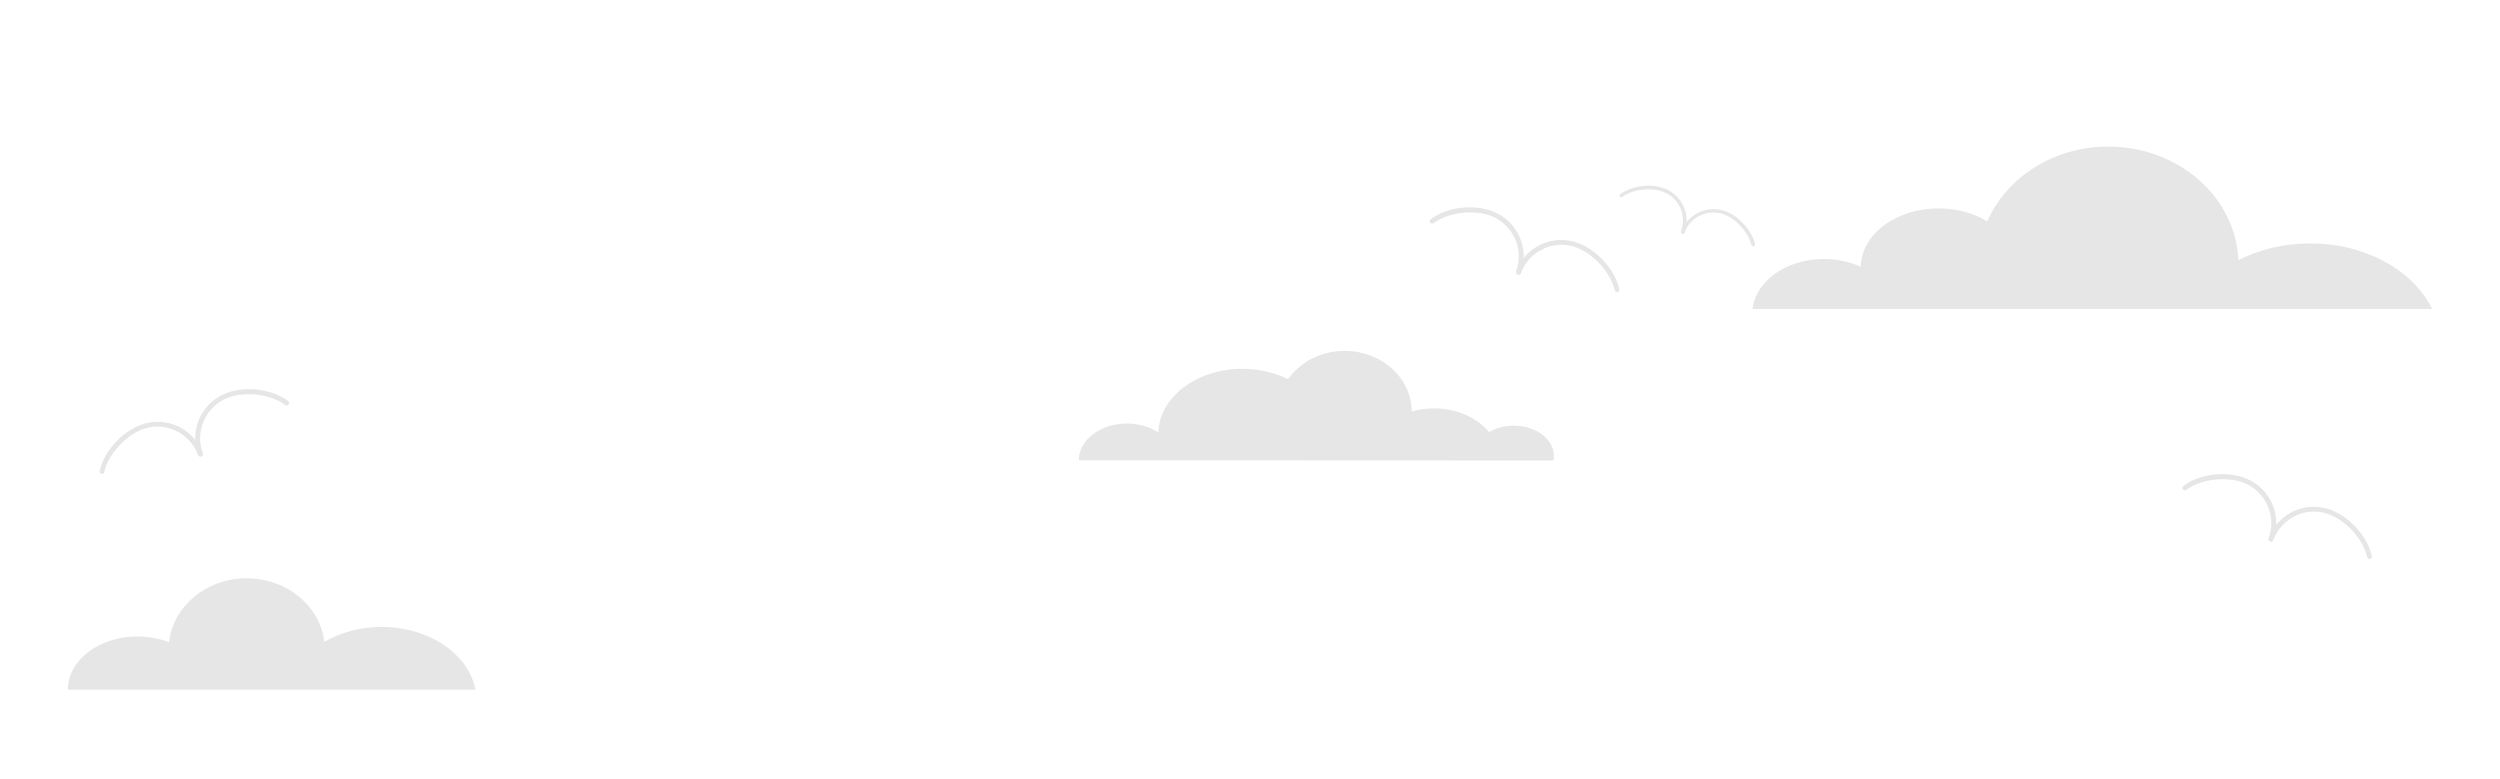
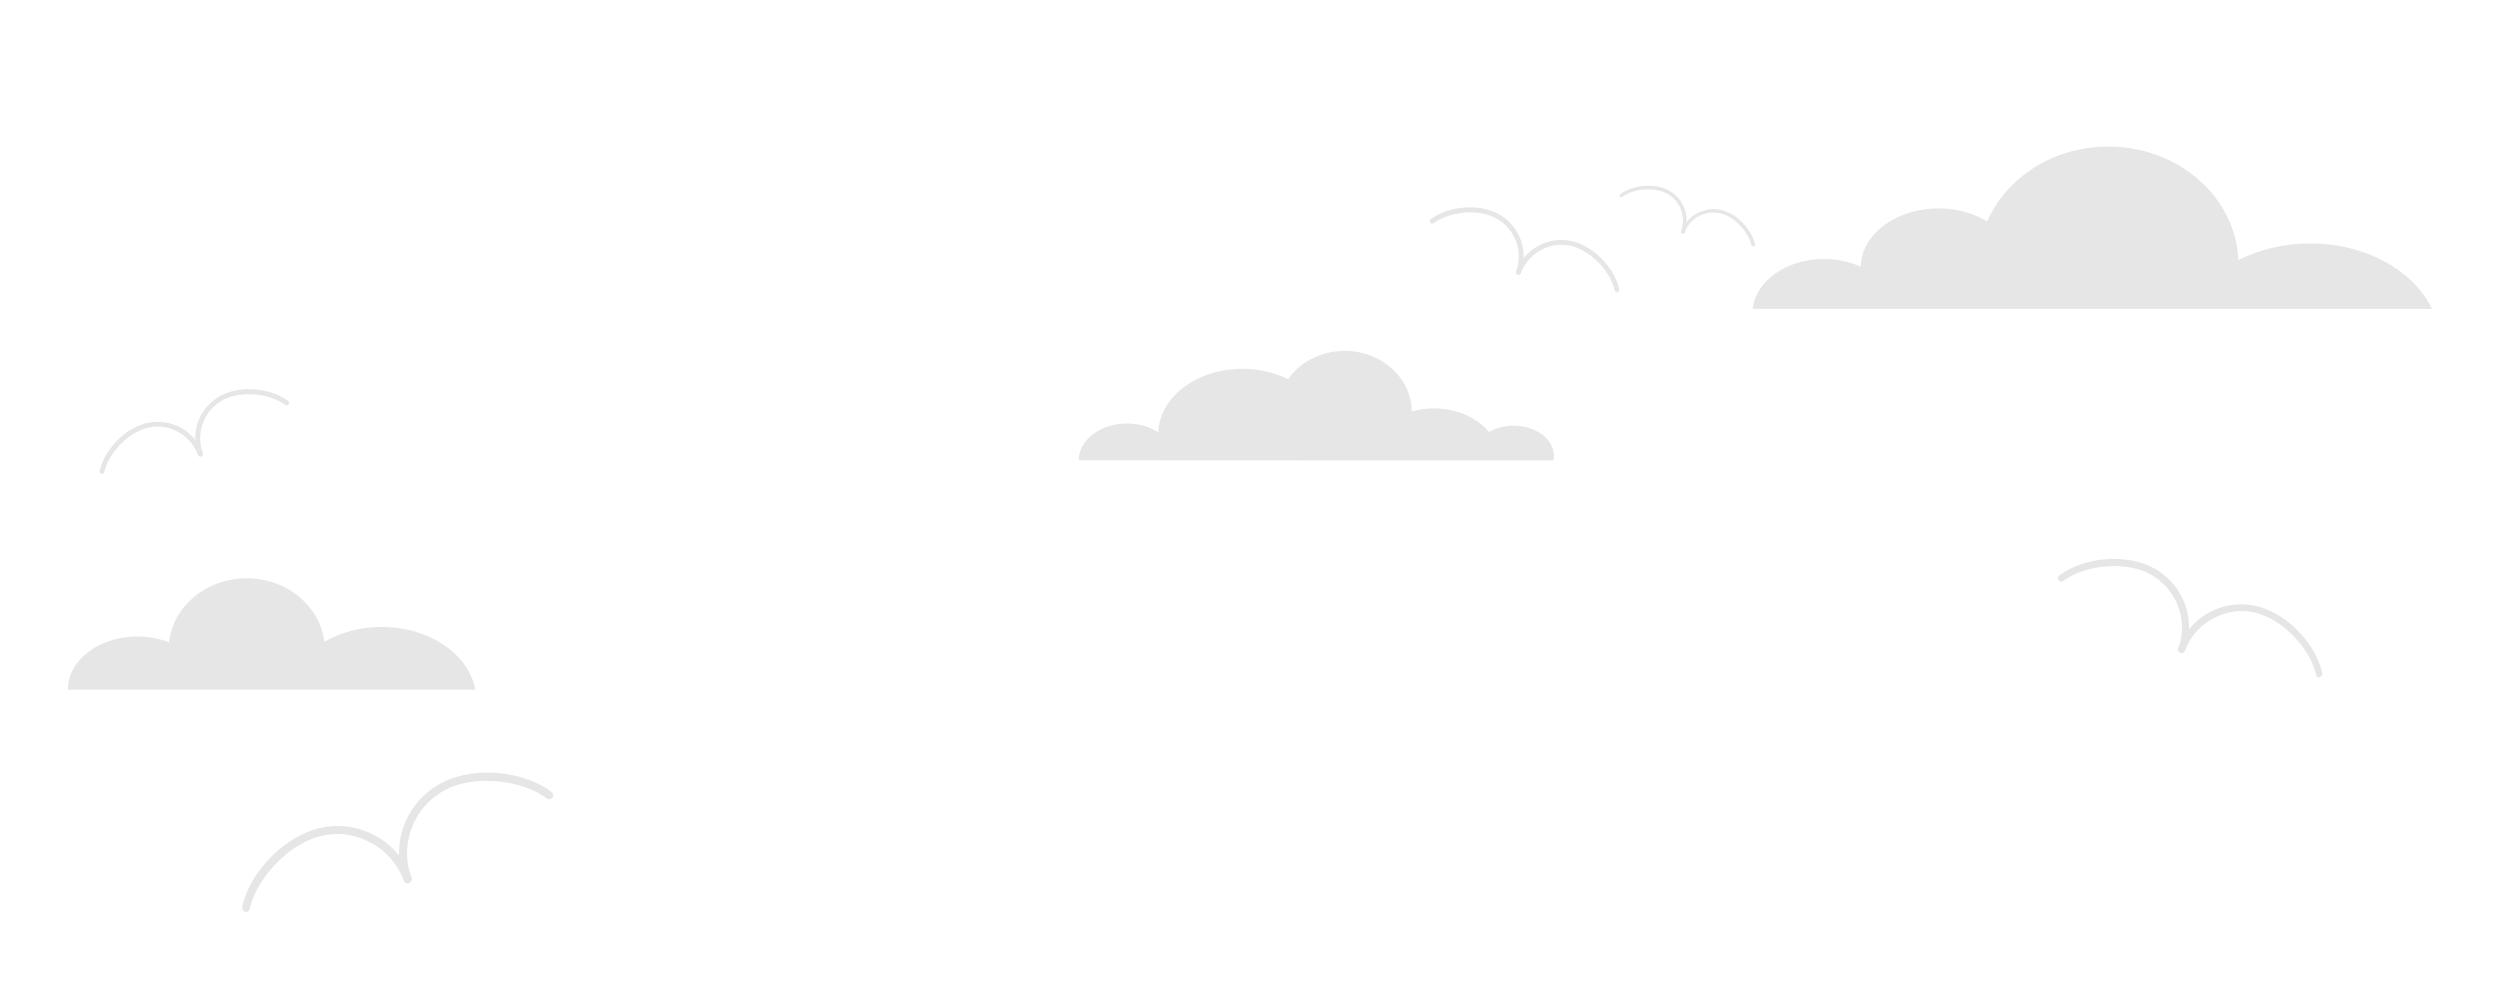
- <svg xmlns="http://www.w3.org/2000/svg" version="1.1" id="Layer_1" x="0px" y="0px" viewBox="182 325 1156.4 360" style="enable-background:new 182 325 1156.4 360;" xml:space="preserve">
+ <svg xmlns="http://www.w3.org/2000/svg" version="1.1" id="Layer_1" x="0px" y="0px" viewBox="182 325 1156.4 461" style="enable-background:new 182 325 1156.4 461;" xml:space="preserve">
  <style type="text/css">
	.st0{fill:#50516A;}
	.st1{fill:#E6E6E6;}
</style>
  <g>
    <path class="st0" d="M2564.4,1527.2c-0.4,0.9-0.8,1.6-1.2,2.2s-0.8,1.1-1.3,1.4c-0.2,0.2-0.5,0.3-0.8,0.4s-0.6,0.1-0.8,0.1l0,0   c-0.4,0-0.8-0.1-1-0.4c-0.3-0.3-0.4-0.7-0.4-1.2l0,0l0,0c0-0.3,0.1-0.7,0.2-1.2s0.3-1,0.5-1.6c0.1-0.2,0.2-0.6,0.4-1.2   s0.5-1.3,0.7-2c0-0.1,0.1-0.4,0.3-0.9h-1.3c-0.2,0-0.4-0.2-0.4-0.4c0-0.2,0.2-0.4,0.4-0.4h1.5c0.1-0.1,0.1-0.3,0.2-0.4   c0.4-1.1,0.8-2.3,0.9-2.5c0.1-0.2,0.3-0.3,0.5-0.3s0.3,0.3,0.3,0.5c-0.1,0.2-0.5,1.4-0.9,2.5c0,0.1,0,0.1-0.1,0.2h1.3   c0.2,0,0.4,0.2,0.4,0.4c0,0.2-0.2,0.4-0.4,0.4h-1.6c-0.2,0.6-0.3,1-0.4,1.2c-0.3,0.8-0.5,1.5-0.7,2s-0.3,0.9-0.4,1.2   c-0.2,0.6-0.4,1.1-0.5,1.5s-0.2,0.8-0.2,1.1l0,0c0,0.3,0.1,0.5,0.2,0.7c0.1,0.1,0.3,0.2,0.4,0.2l0,0c0.2,0,0.4,0,0.6-0.1   c0.2-0.1,0.4-0.1,0.5-0.3c0.4-0.3,0.7-0.7,1.1-1.2c0.4-0.6,0.7-1.3,1.1-2.1c0.1-0.2,0.4-0.3,0.6-0.2   C2564.4,1526.7,2564.5,1526.9,2564.4,1527.2z" />
    <path class="st0" d="M2572.3,1527.2L2572.3,1527.2c-0.8,1.7-1.8,4.2-3.6,4.2l0,0c-0.6,0-0.9-0.2-1.1-0.6c-0.2-0.3-0.3-0.7-0.3-1.1   v-0.1c0-0.4,0.1-0.9,0.2-1.4s0.3-1,0.5-1.4c0.1-0.1,0.1-0.2,0.1-0.4c0.3-0.7,0.7-1.8,0.7-2.7c0-0.6-0.3-1-1-1   c-0.5,0-1.1,0.5-1.6,1.1c-0.7,0.9-1.4,2.2-1.8,3.3l0,0c-0.6,1.5-1.2,3.2-1.4,3.9c-0.1,0.2-0.3,0.3-0.5,0.3   c-0.2-0.1-0.3-0.3-0.3-0.5c0.2-0.6,0.8-2.3,1.4-3.9l0,0l0,0l0,0c0.6-1.7,1.2-3.3,1.4-3.9l0,0c0.2-0.6,0.3-0.8,0.4-1.1   c0.2-0.5,0.3-0.9,0.4-1.2l0.1-0.3c0.1-0.3,0.3-0.8,0.5-1.4c0.1-0.2,0.3-0.3,0.5-0.2s0.3,0.3,0.3,0.5c-0.2,0.5-0.4,1-0.5,1.4   c0,0.1-0.1,0.2-0.1,0.3c-0.2,0.5-0.3,0.9-0.4,1.2l-0.3,0.7c0.6-0.6,1.2-0.9,1.8-0.9c1.4,0,1.9,0.8,1.9,1.9c0,1-0.5,2.2-0.8,3   c-0.1,0.1-0.1,0.3-0.1,0.4c-0.2,0.5-0.3,0.9-0.5,1.4c-0.1,0.4-0.2,0.8-0.2,1.2l0,0c0,0.2,0,0.5,0.1,0.6s0.2,0.2,0.4,0.2l0,0   c1.2,0,2.2-2.1,2.8-3.6v-0.1c0.1-0.2,0.3-0.3,0.6-0.2C2572.3,1526.7,2572.4,1526.9,2572.3,1527.2z" />
    <path class="st0" d="M2579.5,1527.2c-0.8,1.7-1.7,2.7-2.7,3.4c-1,0.6-2.1,0.8-3.1,0.8l0,0l0,0c-0.7,0-1.4-0.3-1.8-0.7   c-0.5-0.5-0.8-1.1-0.7-2l0,0l0,0c0-0.5,0.1-1.1,0.3-1.7l0,0c0.1-0.4,0.3-0.9,0.5-1.3c0.5-1,1.1-2,1.7-2.7c0.3-0.3,0.6-0.5,1-0.7   c0.3-0.2,0.7-0.3,1.1-0.3c0.5,0,0.8,0.1,1.1,0.3c0.3,0.2,0.5,0.5,0.6,0.8s0,0.7-0.1,1c-0.2,0.5-0.5,1-1,1.4s-1.2,0.8-1.8,1.1   c-0.9,0.4-1.8,0.7-2.3,0.8c-0.1,0.5-0.2,0.9-0.2,1.3l0,0c0,0.6,0.2,1.1,0.5,1.4s0.8,0.5,1.3,0.5l0,0c0.8,0,1.7-0.1,2.6-0.7   c0.9-0.5,1.7-1.5,2.3-3c0.1-0.2,0.3-0.3,0.6-0.2C2579.5,1526.7,2579.6,1527,2579.5,1527.2z M2572.6,1526.4c0.5-0.1,1-0.3,1.6-0.6   s1.2-0.6,1.6-1c0.3-0.3,0.6-0.6,0.7-1c0.1-0.2,0.1-0.4,0-0.6c0-0.1-0.1-0.2-0.2-0.3c-0.1-0.1-0.3-0.2-0.6-0.2   c-0.2,0-0.5,0.1-0.7,0.2s-0.5,0.3-0.7,0.6c-0.6,0.6-1.2,1.5-1.6,2.4C2572.7,1526.1,2572.6,1526.2,2572.6,1526.4z" />
    <path class="st0" d="M2583.2,1527.2c-0.4,0.8-0.8,1.8-1.4,2.6c-0.6,0.9-1.4,1.6-2.3,1.6l0,0c-0.5,0-0.9-0.2-1.1-0.6   c-0.2-0.3-0.3-0.7-0.3-1.1v-0.1c0-0.3,0.1-0.7,0.2-1.2s0.3-1,0.5-1.6c0.1-0.2,0.2-0.6,0.4-1.2s0.5-1.3,0.7-2c0-0.1,0.1-0.3,0.2-0.5   l0.3-0.9c0.1-0.2,0.3-0.3,0.5-0.3c0.2,0.1,0.3,0.3,0.3,0.5l-0.3,0.9l-0.2,0.5c-0.3,0.8-0.5,1.5-0.7,2s-0.3,0.9-0.4,1.2   c-0.2,0.6-0.4,1.1-0.5,1.5s-0.2,0.8-0.2,1.1l0,0c0,0.2,0,0.5,0.1,0.6s0.2,0.2,0.4,0.2l0,0c0.6,0,1.1-0.5,1.6-1.2   c0.5-0.8,0.9-1.7,1.3-2.5c0.1-0.2,0.4-0.3,0.6-0.2C2583.2,1526.7,2583.3,1526.9,2583.2,1527.2z M2581,1520.3c0-0.4,0.3-0.7,0.7-0.7   s0.7,0.3,0.7,0.7c0,0.4-0.3,0.7-0.7,0.7C2581.3,1520.9,2581,1520.6,2581,1520.3z" />
    <path class="st0" d="M2590.5,1527.2L2590.5,1527.2c-0.8,1.7-1.8,4.2-3.6,4.2l0,0c-0.5,0-0.9-0.2-1.1-0.6c-0.2-0.3-0.3-0.7-0.3-1.1   v-0.1c0-0.3,0.1-0.7,0.2-1.2s0.3-1,0.5-1.6c0.2-0.5,0.3-0.9,0.4-1.1c0.1-0.4,0.2-0.6,0.4-1l-0.3-0.1c-0.6-0.2-1.2-0.4-1.8-0.7   c-0.1,0.2-0.1,0.4-0.2,0.5l0,0l-1.6,3.5c-0.1,0.2-0.3,0.3-0.6,0.2c-0.2-0.1-0.3-0.3-0.2-0.6l1.6-3.5c0.1-0.2,0.2-0.4,0.2-0.6   c-0.7-0.5-1.1-1-1-1.9c0-0.3,0.2-0.6,0.4-0.8l0,0c0.2-0.2,0.5-0.3,0.8-0.3c0.1,0,0.2,0,0.3,0l0,0c0.3,0.1,0.5,0.3,0.6,0.5   s0.2,0.5,0.2,0.7s0,0.4-0.1,0.6s-0.1,0.4-0.2,0.7c0.6,0.3,1.2,0.5,1.8,0.7c0.3,0.1,0.5,0.2,0.8,0.2c0.2,0.1,0.3,0.3,0.2,0.6l0,0   c-0.2,0.6-0.3,0.9-0.5,1.4c-0.1,0.3-0.2,0.6-0.4,1.1c-0.2,0.6-0.4,1.1-0.5,1.5s-0.2,0.8-0.2,1.1l0,0c0,0.2,0,0.5,0.2,0.6   c0.1,0.1,0.2,0.2,0.4,0.2c1.3,0,2.2-2.1,2.8-3.6v-0.1c0.1-0.2,0.3-0.3,0.6-0.2C2590.5,1526.7,2590.6,1526.9,2590.5,1527.2z    M2584.5,1521.8c0-0.1,0-0.2-0.1-0.3c0-0.1-0.1-0.1-0.1-0.1l0,0h-0.1c-0.1,0-0.2,0-0.2,0.1l0,0c-0.1,0.1-0.1,0.2-0.1,0.3   c0,0.4,0.2,0.7,0.5,0.9c0.1-0.2,0.1-0.3,0.2-0.5C2584.5,1522,2584.5,1521.9,2584.5,1521.8z" />
    <path class="st0" d="M2601,1527.2L2601,1527.2c-0.8,1.7-1.8,4.2-3.6,4.2l0,0l0,0c-0.5,0-0.9-0.2-1.1-0.6c-0.2-0.2-0.2-0.5-0.3-0.8   c-0.6,0.8-1.3,1.4-2.2,1.4l0,0c-0.5,0-0.9-0.2-1.1-0.6c-0.2-0.3-0.3-0.7-0.3-1.1v-0.1c0-0.3,0.1-0.7,0.2-1.2c0.1-0.5,0.3-1,0.5-1.6   c0.1-0.3,0.3-0.9,0.6-1.6c0.3-0.9,0.7-2,1.1-3c0.1-0.2,0.3-0.3,0.5-0.2c0.2,0.1,0.3,0.3,0.2,0.5c-0.4,1.2-0.8,2.2-1.1,3   c-0.3,0.7-0.5,1.3-0.6,1.6c-0.2,0.6-0.4,1.1-0.5,1.5s-0.2,0.8-0.2,1.1l0,0c0,0.2,0,0.5,0.1,0.6s0.2,0.2,0.5,0.2   c1.2,0,2.2-2.1,2.8-3.6l0,0c0,0,0,0,0-0.1c0.1-0.3,0.3-0.9,0.6-1.6c0.4-0.9,0.7-2,1.1-3c0.1-0.2,0.3-0.3,0.5-0.2   c0.2,0.1,0.3,0.3,0.3,0.5c-0.4,1.2-0.8,2.2-1.1,3c-0.3,0.7-0.5,1.3-0.6,1.6l0,0v0.1c-0.2,0.5-0.3,1-0.4,1.4   c-0.1,0.4-0.2,0.8-0.2,1.1l0,0c0,0.2,0,0.5,0.1,0.6s0.2,0.2,0.4,0.2l0,0c1.2,0,2.2-2.1,2.8-3.6v-0.1c0.1-0.2,0.3-0.3,0.6-0.2   C2601,1526.7,2601.1,1526.9,2601,1527.2z" />
    <path class="st0" d="M2606.5,1527.8L2606.5,1527.8L2606.5,1527.8c0,1.2-0.5,2.1-1.2,2.7s-1.6,0.9-2.4,0.9l0,0c-0.1,0-0.1,0-0.2,0   c-0.8,0-1.5-0.4-2-0.9s-0.8-1.2-0.8-1.9c0-0.1,0-0.1,0-0.2c0.1-0.7,0.3-1.4,0.8-2c0.5-0.5,1.1-0.8,1.9-0.8c0.5,0,1,0.2,1.4,0.6   c0.3,0.3,0.5,0.8,0.6,1.4c0,0.2-0.2,0.4-0.4,0.4s-0.4-0.2-0.4-0.4c0-0.3-0.1-0.6-0.3-0.8c-0.2-0.2-0.5-0.3-0.7-0.3   c-0.5,0-1,0.2-1.3,0.6c-0.4,0.4-0.6,0.9-0.6,1.4v0.1c0,0.5,0.2,1,0.5,1.4s0.9,0.6,1.4,0.7c0.1,0,0.1,0,0.2,0l0,0   c0.7,0,1.4-0.2,1.9-0.7c0.5-0.4,0.9-1.1,0.9-2l0,0c0-1-0.5-1.8-1-2.7c-0.1-0.2-0.2-0.4-0.3-0.6c-0.1,0.1-0.3,0.3-0.4,0.5   c-0.2,0.2-0.4,0.2-0.6,0c-0.2-0.1-0.2-0.4-0.1-0.6c0.2-0.3,0.4-0.5,0.7-0.7l0,0c-0.2-0.6-0.4-1.1-0.3-1.7c0-0.2,0.1-0.4,0.2-0.6   l0,0c0.1-0.2,0.2-0.3,0.3-0.5c0.1-0.1,0.3-0.2,0.4-0.3c0.2-0.1,0.3-0.1,0.5-0.1c0.3,0,0.5,0.1,0.7,0.3c0.2,0.2,0.2,0.4,0.3,0.7   c0,0.2,0,0.4-0.1,0.6c0,0.2-0.1,0.4-0.2,0.6c-0.2,0.5-0.5,0.9-0.8,1.2c0.1,0.3,0.3,0.5,0.4,0.8   C2605.9,1525.6,2606.5,1526.6,2606.5,1527.8z M2605,1522.3c0.1-0.1,0.1-0.3,0.1-0.4s0.1-0.2,0-0.4c0-0.1,0-0.1,0-0.2c0,0,0,0-0.1,0   h-0.1c-0.1,0-0.1,0.1-0.2,0.1c-0.1,0.1-0.1,0.1-0.2,0.2l0,0c0,0.1-0.1,0.2-0.1,0.3c0,0.3,0,0.6,0.1,0.9   C2604.7,1522.8,2604.8,1522.5,2605,1522.3z" />
    <path class="st0" d="M2615.9,1527.2L2615.9,1527.2c-0.8,1.7-1.8,4.2-3.6,4.2l0,0l0,0c-0.5,0-0.9-0.2-1.1-0.6   c-0.2-0.2-0.2-0.5-0.3-0.8c-0.6,0.8-1.3,1.4-2.2,1.4l0,0c-0.5,0-0.9-0.2-1.1-0.6c-0.2-0.3-0.3-0.7-0.3-1.1v-0.1   c0-0.3,0.1-0.7,0.2-1.2s0.3-1,0.5-1.6c0.1-0.3,0.3-0.9,0.6-1.6c0.3-0.9,0.7-2,1.1-3c0.1-0.2,0.3-0.3,0.5-0.2   c0.2,0.1,0.3,0.3,0.2,0.5c-0.4,1.2-0.8,2.2-1.1,3c-0.3,0.7-0.5,1.3-0.6,1.6c-0.2,0.6-0.4,1.1-0.5,1.5s-0.2,0.8-0.2,1.1l0,0   c0,0.2,0,0.5,0.1,0.6s0.2,0.2,0.5,0.2c1.2,0,2.2-2.1,2.8-3.6l0,0c0,0,0,0,0-0.1c0.1-0.3,0.3-0.9,0.6-1.6c0.4-0.9,0.7-2,1.1-3   c0.1-0.2,0.3-0.3,0.5-0.2c0.2,0.1,0.3,0.3,0.3,0.5c-0.4,1.2-0.8,2.2-1.1,3c-0.3,0.7-0.5,1.3-0.6,1.6l0,0v0.1   c-0.2,0.5-0.3,1-0.4,1.4c-0.1,0.4-0.2,0.8-0.2,1.1l0,0c0,0.2,0,0.5,0.1,0.6s0.2,0.2,0.4,0.2l0,0c1.2,0,2.2-2.1,2.8-3.6v-0.1   c0.1-0.2,0.3-0.3,0.6-0.2C2615.9,1526.7,2616,1526.9,2615.9,1527.2z" />
    <path class="st0" d="M2623.9,1527.2L2623.9,1527.2c-0.8,1.7-1.8,4.2-3.6,4.2l0,0c-0.5,0-0.9-0.2-1.1-0.6c-0.2-0.3-0.3-0.7-0.3-1.1   l0,0c-0.7,1-1.5,1.7-2.5,1.6c-0.6,0-1-0.3-1.2-0.7c-0.3-0.4-0.4-1-0.4-1.6c0-1.1,0.6-3.3,1.6-5c0.7-1.2,1.7-2.1,2.8-2.2   c0.1,0,0.1,0,0.2,0c0.5,0,1,0.3,1.4,0.7c0.1,0.1,0.2,0.2,0.3,0.4c0.1-0.3,0.2-0.6,0.3-0.9c0.1-0.2,0.3-0.3,0.5-0.2s0.3,0.3,0.2,0.5   c-0.2,0.6-0.6,1.6-1,2.7c-0.3,0.7-0.5,1.4-0.7,2s-0.4,1.1-0.5,1.5s-0.2,0.8-0.2,1.1l0,0c0,0.2,0,0.5,0.1,0.6s0.2,0.2,0.5,0.2   c1.2,0,2.2-2.1,2.8-3.6v-0.1c0.1-0.2,0.3-0.3,0.6-0.2C2623.9,1526.7,2624,1526.9,2623.9,1527.2z M2619.9,1525.5   c0.2-0.4,0.3-0.8,0.5-1.1c0-0.1,0-0.1,0-0.1c0-0.5-0.1-0.8-0.4-1.1c-0.2-0.2-0.5-0.4-0.8-0.4h-0.1c-0.8,0-1.5,0.8-2.1,1.8   c-0.9,1.5-1.4,3.5-1.5,4.5c0,0.5,0.1,0.9,0.2,1.1c0.1,0.2,0.3,0.3,0.6,0.3C2618,1530.5,2619.1,1527.5,2619.9,1525.5z" />
    <path class="st0" d="M2628.1,1527.2c-0.4,0.9-0.8,1.6-1.2,2.2s-0.8,1.1-1.3,1.4c-0.2,0.2-0.5,0.3-0.8,0.4s-0.6,0.1-0.8,0.1l0,0   c-0.4,0-0.8-0.1-1-0.4c-0.3-0.3-0.4-0.7-0.4-1.2l0,0l0,0c0-0.3,0.1-0.8,0.2-1.2c0.1-0.5,0.3-1,0.5-1.6c0.5-1.6,1.1-3.2,1.7-4.9   l0.4-1.3l0.1-0.3c0.1-0.3,0.3-0.8,0.5-1.4c0.1-0.2,0.3-0.3,0.5-0.3c0.2,0.1,0.3,0.3,0.3,0.5c-0.2,0.5-0.4,1.1-0.5,1.4   c0,0.1-0.1,0.2-0.1,0.4l-0.4,1.3c-0.6,1.6-1.1,3.2-1.7,4.9c-0.2,0.6-0.3,1.1-0.5,1.5c-0.1,0.4-0.2,0.8-0.2,1l0,0   c0,0.3,0.1,0.5,0.2,0.7c0.1,0.1,0.3,0.2,0.4,0.2l0,0c0.2,0,0.4,0,0.6-0.1s0.4-0.1,0.5-0.3c0.4-0.3,0.7-0.7,1.1-1.2   c0.4-0.6,0.7-1.3,1.1-2.1c0.1-0.2,0.4-0.3,0.6-0.2C2628.1,1526.7,2628.2,1526.9,2628.1,1527.2z" />
    <path class="st0" d="M2636.8,1527.8L2636.8,1527.8L2636.8,1527.8c0,1.2-0.5,2.1-1.2,2.7s-1.6,0.9-2.4,0.9l0,0c-0.1,0-0.1,0-0.2,0   c-0.8,0-1.5-0.4-2-0.9s-0.8-1.2-0.8-1.9c0-0.1,0-0.1,0-0.2c0.1-0.7,0.3-1.4,0.8-2c0.5-0.5,1.1-0.8,1.9-0.8c0.5,0,1,0.2,1.4,0.6   c0.3,0.3,0.5,0.8,0.6,1.4c0,0.2-0.2,0.4-0.4,0.4s-0.4-0.2-0.4-0.4c0-0.3-0.1-0.6-0.3-0.8c-0.2-0.2-0.5-0.3-0.7-0.3   c-0.5,0-1,0.2-1.3,0.6c-0.4,0.4-0.6,0.9-0.6,1.4v0.1c0,0.5,0.2,1,0.5,1.4s0.9,0.6,1.4,0.7c0.1,0,0.1,0,0.2,0l0,0   c0.7,0,1.4-0.2,1.9-0.7c0.5-0.4,0.9-1.1,0.9-2l0,0c0-1-0.5-1.8-1-2.7c-0.1-0.2-0.2-0.4-0.3-0.6c-0.1,0.1-0.3,0.3-0.4,0.5   c-0.2,0.2-0.4,0.2-0.6,0c-0.2-0.1-0.2-0.4-0.1-0.6c0.2-0.3,0.4-0.5,0.7-0.7l0,0c-0.2-0.6-0.4-1.1-0.3-1.7c0-0.2,0.1-0.4,0.2-0.6   l0,0c0.1-0.2,0.2-0.3,0.3-0.5c0.1-0.1,0.3-0.2,0.4-0.3c0.2-0.1,0.3-0.1,0.5-0.1c0.3,0,0.5,0.1,0.7,0.3c0.2,0.2,0.2,0.4,0.3,0.7   c0,0.2,0,0.4-0.1,0.6c0,0.2-0.1,0.4-0.2,0.6c-0.2,0.5-0.5,0.9-0.8,1.2c0.1,0.3,0.3,0.5,0.4,0.8   C2636.2,1525.6,2636.8,1526.6,2636.8,1527.8z M2635.3,1522.3c0.1-0.1,0.1-0.3,0.1-0.4s0.1-0.2,0-0.4c0-0.1,0-0.1,0-0.2   c0,0,0,0-0.1,0h-0.1c-0.1,0-0.1,0.1-0.2,0.1c-0.1,0.1-0.1,0.1-0.2,0.2l0,0c0,0.1-0.1,0.2-0.1,0.3c0,0.3,0,0.6,0.1,0.9   C2635,1522.8,2635.2,1522.5,2635.3,1522.3z" />
    <path class="st0" d="M2646.6,1527.1c0,0.1-0.1,0.3-0.2,0.4c-0.1,0.1-0.1,0.2-0.2,0.3c-0.3,0.5-0.6,1-1,1.4s-1,0.7-1.7,0.7   c-0.2,0-0.4,0-0.6-0.1c-0.3-0.1-0.6-0.2-0.8-0.5c-0.8,1.1-1.8,1.9-3,1.8l0,0l0,0l0,0c-0.7,0-1.2-0.4-1.4-0.8   c-0.9,2.5-1.7,4.7-1.9,5.3c-0.1,0.2-0.3,0.3-0.5,0.3c-0.2-0.1-0.3-0.3-0.3-0.5c0.2-0.6,1.2-3.4,2.2-6.2c1.1-3.1,2.3-6.3,2.5-6.9   c0-0.1,0.1-0.2,0.1-0.3c0.1-0.2,0.3-0.3,0.5-0.3c0.2,0.1,0.3,0.3,0.3,0.5l-0.2,0.4c0.6-0.6,1.2-1,2-1c0.6,0,1,0.3,1.3,0.7   s0.4,1,0.4,1.6v0.1l0,0c-0.1,1.1-0.6,2.9-1.4,4.4c0,0.1-0.1,0.1-0.1,0.2c0.2,0.2,0.4,0.3,0.6,0.4c0.1,0,0.2,0,0.4,0   c0.5,0,0.8-0.2,1.2-0.5c0.3-0.3,0.6-0.8,0.8-1.2c0-0.1,0.1-0.2,0.2-0.3c0-0.1,0.1-0.2,0.1-0.4c0.1-0.2,0.3-0.3,0.6-0.2   C2646.6,1526.7,2646.7,1526.9,2646.6,1527.1z M2642.4,1527.1c-0.1,0.2-0.1,0.4-0.1,0.5c0.6-1.2,0.9-2.5,1-3.4l0,0v-0.1l0,0   c0-0.5,0-0.9-0.2-1.1c-0.1-0.2-0.3-0.3-0.6-0.3c-1.6,0-2.8,3-3.6,5l-0.1,0.3c-0.1,0.5-0.3,1-0.3,1.4c0,0.6,0.1,1,0.7,1l0,0l0,0   c0.9,0,1.8-0.7,2.4-1.7c-0.1-0.3-0.2-0.6-0.2-1c0-0.3,0-0.6,0.1-1c0.1-0.2,0.3-0.4,0.5-0.3   C2642.3,1526.6,2642.4,1526.9,2642.4,1527.1z" />
    <path class="st0" d="M2654.3,1527.1c-0.1,0.1-0.1,0.3-0.2,0.4s-0.1,0.2-0.2,0.3c-0.3,0.5-0.6,1-1,1.4c-0.5,0.4-1,0.7-1.7,0.7   c-0.2,0-0.4,0-0.6-0.1c-0.3-0.1-0.6-0.3-0.9-0.5c-0.7,1-1.7,1.8-2.7,1.8c-3.3,0-1.1-5.5,0-7.3c0.7-1.2,1.7-2.1,2.8-2.1l0,0   c0.6,0,1.1,0.2,1.5,0.7c0.3,0.4,0.5,0.9,0.5,1.6c0,1.3-0.7,3.1-1.5,4.6c0.1,0.2,0.4,0.3,0.6,0.4c0.1,0,0.2,0,0.3,0   c0.5,0,0.9-0.2,1.2-0.5s0.6-0.8,0.8-1.2c0.1-0.1,0.1-0.2,0.2-0.3c0.1-0.1,0.1-0.2,0.2-0.4c0.1-0.2,0.3-0.3,0.6-0.2   C2654.3,1526.7,2654.4,1526.9,2654.3,1527.1z M2650.1,1527.1c-0.1,0.2-0.1,0.3-0.1,0.5c0.6-1.2,1-2.5,1-3.4c0-0.5-0.1-0.8-0.3-1   s-0.5-0.4-0.9-0.4c-0.8,0-1.5,0.7-2,1.7c-0.8,1.3-2.7,6-0.7,6c0.7,0,1.6-0.8,2.2-1.7c-0.1-0.3-0.2-0.6-0.2-0.9s0-0.6,0.1-1   c0.1-0.2,0.3-0.4,0.5-0.3C2650,1526.6,2650.2,1526.9,2650.1,1527.1z" />
    <path class="st0" d="M2658.4,1527.2c-0.4,0.9-0.8,1.6-1.2,2.2s-0.8,1.1-1.3,1.4c-0.2,0.2-0.5,0.3-0.8,0.4s-0.6,0.1-0.8,0.1l0,0   c-0.4,0-0.8-0.1-1-0.4c-0.3-0.3-0.4-0.7-0.4-1.2l0,0l0,0c0-0.3,0.1-0.7,0.2-1.2s0.3-1,0.5-1.6c0.1-0.2,0.2-0.6,0.4-1.2   s0.5-1.3,0.7-2c0-0.1,0.1-0.4,0.3-0.9h-1.3c-0.2,0-0.4-0.2-0.4-0.4c0-0.2,0.2-0.4,0.4-0.4h1.5c0.1-0.1,0.1-0.3,0.2-0.4   c0.4-1.1,0.8-2.3,0.9-2.5c0.1-0.2,0.3-0.3,0.5-0.3c0.2,0.1,0.3,0.3,0.3,0.5c-0.1,0.2-0.5,1.4-0.9,2.5c0,0.1,0,0.1-0.1,0.2h1.3   c0.2,0,0.4,0.2,0.4,0.4c0,0.2-0.2,0.4-0.4,0.4h-1.6c-0.2,0.6-0.3,1-0.4,1.2c-0.3,0.8-0.5,1.5-0.7,2s-0.3,0.9-0.4,1.2   c-0.2,0.6-0.4,1.1-0.5,1.5s-0.2,0.8-0.2,1.1l0,0c0,0.3,0.1,0.5,0.2,0.7c0.1,0.1,0.3,0.2,0.4,0.2l0,0c0.2,0,0.4,0,0.6-0.1   c0.2-0.1,0.4-0.1,0.5-0.3c0.4-0.3,0.7-0.7,1.1-1.2c0.4-0.6,0.7-1.3,1.1-2.1c0.1-0.2,0.4-0.3,0.6-0.2   C2658.4,1526.7,2658.5,1526.9,2658.4,1527.2z" />
  </g>
  <g>
    <path class="st0" d="M2541.4,1524.2l-6.7,2.5l5,2.3c0.3,0.1,0.4,0.4,0.3,0.7c-0.1,0.2-0.4,0.4-0.7,0.2l-6.2-2.7   c-0.1,0-0.2-0.1-0.3-0.3c-0.1-0.3,0-0.6,0.3-0.7l7.9-3c0.3-0.1,0.6,0,0.7,0.3C2541.8,1523.8,2541.7,1524.1,2541.4,1524.2z" />
    <path class="st0" d="M2553.3,1524.2l-6.7,2.5l5,2.3c0.3,0.1,0.4,0.4,0.3,0.7c-0.1,0.2-0.4,0.4-0.7,0.2l-6.2-2.7   c-0.1,0-0.2-0.1-0.3-0.3c-0.1-0.3,0-0.6,0.3-0.7l7.9-3c0.3-0.1,0.6,0,0.7,0.3C2553.6,1523.8,2553.5,1524.1,2553.3,1524.2z" />
  </g>
  <path class="st1" d="M900.6,538c0.1-0.7,0.2-1.3,0.2-2c0-7.8-8.3-14.1-18.6-14.1c-4.3,0-8.3,1.1-11.4,3c-5.4-6.6-14.8-11-25.6-11  c-3.6,0-7,0.5-10.2,1.4c-0.1-15.5-13.9-28-31-28c-11,0-20.7,5.2-26.2,13.1c-6.1-3-13.3-4.8-21.1-4.8c-21.2,0-38.4,13.1-38.9,29.4  c-3.9-2.5-9-4.1-14.5-4.1c-12.3,0-22.3,7.6-22.3,17l0,0L900.6,538L900.6,538z" />
  <path class="st1" d="M401.9,644c-3.1-16.4-21.3-29-43.4-29c-10,0-19.1,2.6-26.5,6.9c-1.9-16.5-17.2-29.4-35.9-29.4  c-18.7,0-34.1,13-35.9,29.6c-4.4-1.7-9.3-2.7-14.6-2.7c-17.8,0-32.2,11-32.2,24.5c0,0,0,0,0,0.1H401.9z" />
  <path class="st1" d="M1307,467.9c-8.6-17.7-30.6-30.3-56.4-30.3c-12.3,0-23.7,2.9-33.2,7.7c-1.3-29.2-27.7-52.5-60.2-52.5  c-25.4,0-47.1,14.3-56,34.6c-6.2-3.8-14-6-22.5-6c-19.7,0-35.7,12-36,27c-5-2.3-10.8-3.6-17-3.6c-17.4,0-31.6,10.2-33,23.1  L1307,467.9L1307,467.9z" />
  <g>
    <g>
      <path class="st1" d="M884.4,452.1c-0.1,0-0.3,0-0.4-0.1c-0.6-0.2-0.9-0.9-0.7-1.5c3.8-10.3-1.5-21.8-11.8-25.7    c-8.2-3-19.7-1.5-26.3,3.4c-0.5,0.4-1.2,0.3-1.6-0.2c-0.4-0.5-0.3-1.2,0.2-1.6c7.3-5.5,19.5-7.1,28.5-3.7    c11.5,4.3,17.4,17.1,13.1,28.6C885.3,451.8,884.9,452.1,884.4,452.1z" />
    </g>
    <g>
      <path class="st1" d="M930,460.2c-0.5,0-1-0.4-1.1-0.9c-1.8-8-9.5-16.7-17.7-19.8c-5-1.9-10.4-1.7-15.3,0.6    c-4.8,2.2-8.5,6.2-10.4,11.2c-0.2,0.6-0.9,0.9-1.5,0.7c-0.6-0.2-0.9-0.9-0.7-1.5c4.3-11.5,17.1-17.4,28.6-13.1    c9,3.3,17.2,12.5,19.1,21.4C931.1,459.4,930.7,460,930,460.2C930.1,460.2,930,460.2,930,460.2z" />
    </g>
  </g>
  <g>
    <g>
-       <path class="st1" d="M1232.5,575.5c-0.1,0-0.3,0-0.4-0.1c-0.6-0.2-0.9-0.9-0.7-1.5c3.8-10.3-1.5-21.8-11.8-25.7    c-8.2-3-19.7-1.5-26.3,3.4c-0.5,0.4-1.2,0.3-1.6-0.2c-0.4-0.5-0.3-1.2,0.2-1.6c7.3-5.5,19.5-7.1,28.5-3.7    c11.5,4.3,17.4,17.1,13.1,28.6C1233.4,575.2,1233,575.5,1232.5,575.5z" />
+       <path class="st1" d="M1433.1,932.6c-0.1,0-0.3,0-0.4-0.1c-0.6-0.2-0.9-0.9-0.7-1.5c3.8-10.3-1.5-21.8-11.8-25.7    c-8.2-3-19.7-1.5-26.3,3.4c-0.5,0.4-1.2,0.3-1.6-0.2s-0.3-1.2,0.2-1.6c7.3-5.5,19.5-7.1,28.5-3.7c11.5,4.3,17.4,17.1,13.1,28.6    C1434,932.3,1433.6,932.6,1433.1,932.6z" />
    </g>
    <g>
-       <path class="st1" d="M1278.1,583.6c-0.5,0-1-0.4-1.1-0.9c-1.8-8-9.5-16.7-17.7-19.8c-5-1.9-10.4-1.7-15.3,0.6    c-4.8,2.2-8.5,6.2-10.4,11.2c-0.2,0.6-0.9,0.9-1.5,0.7s-0.9-0.9-0.7-1.5c4.3-11.5,17.1-17.4,28.6-13.1c9,3.3,17.2,12.5,19.1,21.4    C1279.2,582.8,1278.8,583.4,1278.1,583.6C1278.2,583.6,1278.1,583.6,1278.1,583.6z" />
+       <path class="st1" d="M1478.7,940.7c-0.5,0-1-0.4-1.1-0.9c-1.8-8-9.5-16.7-17.7-19.8c-5-1.9-10.4-1.7-15.3,0.6    c-4.8,2.2-8.5,6.2-10.4,11.2c-0.2,0.6-0.9,0.9-1.5,0.7s-0.9-0.9-0.7-1.5c4.3-11.5,17.1-17.4,28.6-13.1c9,3.3,17.2,12.5,19.1,21.4    C1479.8,939.9,1479.4,940.5,1478.7,940.7C1478.8,940.7,1478.7,940.7,1478.7,940.7z" />
+     </g>
+   </g>
+   <g>
+     <g>
+       <path class="st1" d="M1455.2,1154.6c-0.1,0-0.3,0-0.4-0.1c-0.6-0.2-0.9-0.9-0.7-1.5c3.8-10.3-1.5-21.8-11.8-25.7    c-8.2-3-19.7-1.5-26.3,3.4c-0.5,0.4-1.2,0.3-1.6-0.2s-0.3-1.2,0.2-1.6c7.3-5.5,19.5-7.1,28.5-3.7c11.5,4.3,17.4,17.1,13.1,28.6    C1456.1,1154.3,1455.7,1154.6,1455.2,1154.6z" />
+     </g>
+     <g>
+       <path class="st1" d="M1500.8,1162.7c-0.5,0-1-0.4-1.1-0.9c-1.8-8-9.5-16.7-17.7-19.8c-5-1.9-10.4-1.7-15.3,0.6    c-4.8,2.2-8.5,6.2-10.4,11.2c-0.2,0.6-0.9,0.9-1.5,0.7s-0.9-0.9-0.7-1.5c4.3-11.5,17.1-17.4,28.6-13.1c9,3.3,17.2,12.5,19.1,21.4    C1501.9,1161.9,1501.5,1162.5,1500.8,1162.7C1500.9,1162.7,1500.8,1162.7,1500.8,1162.7z" />
+     </g>
+   </g>
+   <g>
+     <g>
+       <path class="st1" d="M1191.2,627.1c-0.1,0-0.4,0-0.6-0.1c-0.8-0.3-1.3-1.3-1-2.1c5.3-14.4-2.1-30.4-16.5-35.9    c-11.4-4.2-27.5-2.1-36.7,4.7c-0.7,0.6-1.7,0.4-2.2-0.3s-0.4-1.7,0.3-2.2c10.2-7.7,27.2-9.9,39.8-5.2c16.1,6,24.3,23.9,18.3,39.9    C1192.4,626.7,1191.9,627.1,1191.2,627.1z" />
+     </g>
+     <g>
+       <path class="st1" d="M1254.8,638.4c-0.7,0-1.4-0.6-1.5-1.3c-2.5-11.2-13.3-23.3-24.7-27.6c-7-2.7-14.5-2.4-21.4,0.8    c-6.7,3.1-11.9,8.7-14.5,15.6c-0.3,0.8-1.3,1.3-2.1,1s-1.3-1.3-1-2.1c6-16.1,23.9-24.3,39.9-18.3c12.6,4.6,24,17.5,26.7,29.9    c0.1,0.8-0.4,1.7-1.3,1.8C1255,638.4,1254.8,638.4,1254.8,638.4z" />
    </g>
  </g>
  <g>
    <g>
      <path class="st1" d="M273.7,535.4c-4.3-11.5,1.6-24.3,13.1-28.6c9-3.4,21.2-1.8,28.5,3.7c0.5,0.4,0.6,1.1,0.2,1.6    c-0.4,0.5-1.1,0.6-1.6,0.2c-6.6-4.9-18.1-6.4-26.3-3.4c-10.3,3.9-15.6,15.4-11.8,25.7c0.2,0.6-0.1,1.3-0.7,1.5    c-0.1,0.1-0.3,0.1-0.4,0.1C274.2,536.2,273.8,535.9,273.7,535.4z" />
    </g>
    <g>
      <path class="st1" d="M229,544.2c-0.6-0.1-1-0.7-0.9-1.3c1.9-8.9,10.1-18.1,19.1-21.4c11.5-4.3,24.3,1.6,28.6,13.1    c0.2,0.6-0.1,1.3-0.7,1.5s-1.3-0.1-1.5-0.7c-1.9-5-5.6-9-10.4-11.2c-4.9-2.3-10.3-2.5-15.3-0.6c-8.2,3.1-15.9,11.8-17.7,19.8    C230.1,543.9,229.6,544.3,229,544.2C229.1,544.3,229,544.3,229,544.2z" />
    </g>
  </g>
  <g>
    <g>
+       <path class="st1" d="M368.9,732.3c-7.1-18.9,2.6-39.9,21.5-47c14.8-5.6,34.8-3,46.8,6.1c0.8,0.7,1,1.8,0.3,2.6    c-0.7,0.8-1.8,1-2.6,0.3c-10.8-8-29.7-10.5-43.2-5.6c-16.9,6.4-25.6,25.3-19.4,42.2c0.3,1-0.2,2.1-1.1,2.5    c-0.2,0.2-0.5,0.2-0.7,0.2C369.7,733.6,369.1,733.1,368.9,732.3z" />
+     </g>
+     <g>
+       <path class="st1" d="M295.5,746.7c-1-0.2-1.6-1.1-1.5-2.1c3.1-14.6,16.6-29.7,31.4-35.2c18.9-7.1,39.9,2.6,47,21.5    c0.3,1-0.2,2.1-1.1,2.5s-2.1-0.2-2.5-1.1c-3.1-8.2-9.2-14.8-17.1-18.4c-8-3.8-16.9-4.1-25.1-1c-13.5,5.1-26.1,19.4-29.1,32.5    c-0.2,0.8-1,1.5-1.8,1.5C295.7,746.9,295.5,746.9,295.5,746.7z" />
+     </g>
+   </g>
+   <g>
+     <g>
      <path class="st1" d="M960.4,433.1c-0.1,0-0.2,0-0.3-0.1c-0.4-0.2-0.6-0.6-0.5-1c2.7-7.4-1-15.6-8.4-18.3    c-5.8-2.2-14.1-1.1-18.8,2.4c-0.4,0.3-0.9,0.2-1.1-0.2c-0.3-0.4-0.2-0.9,0.2-1.1c5.2-3.9,13.9-5,20.3-2.7    c8.2,3,12.4,12.2,9.4,20.4C961,432.9,960.7,433.1,960.4,433.1z" />
    </g>
    <g>
      <path class="st1" d="M992.9,438.9c-0.4,0-0.7-0.3-0.8-0.6c-1.3-5.7-6.8-11.9-12.6-14.1c-3.6-1.3-7.4-1.2-10.9,0.4s-6.1,4.4-7.4,8    c-0.2,0.4-0.6,0.6-1,0.5c-0.4-0.2-0.6-0.6-0.5-1c3-8.2,12.2-12.4,20.4-9.4c6.4,2.4,12.3,8.9,13.7,15.3c0.1,0.4-0.2,0.9-0.6,1    C993,438.9,992.9,438.9,992.9,438.9z" />
    </g>
  </g>
</svg>
